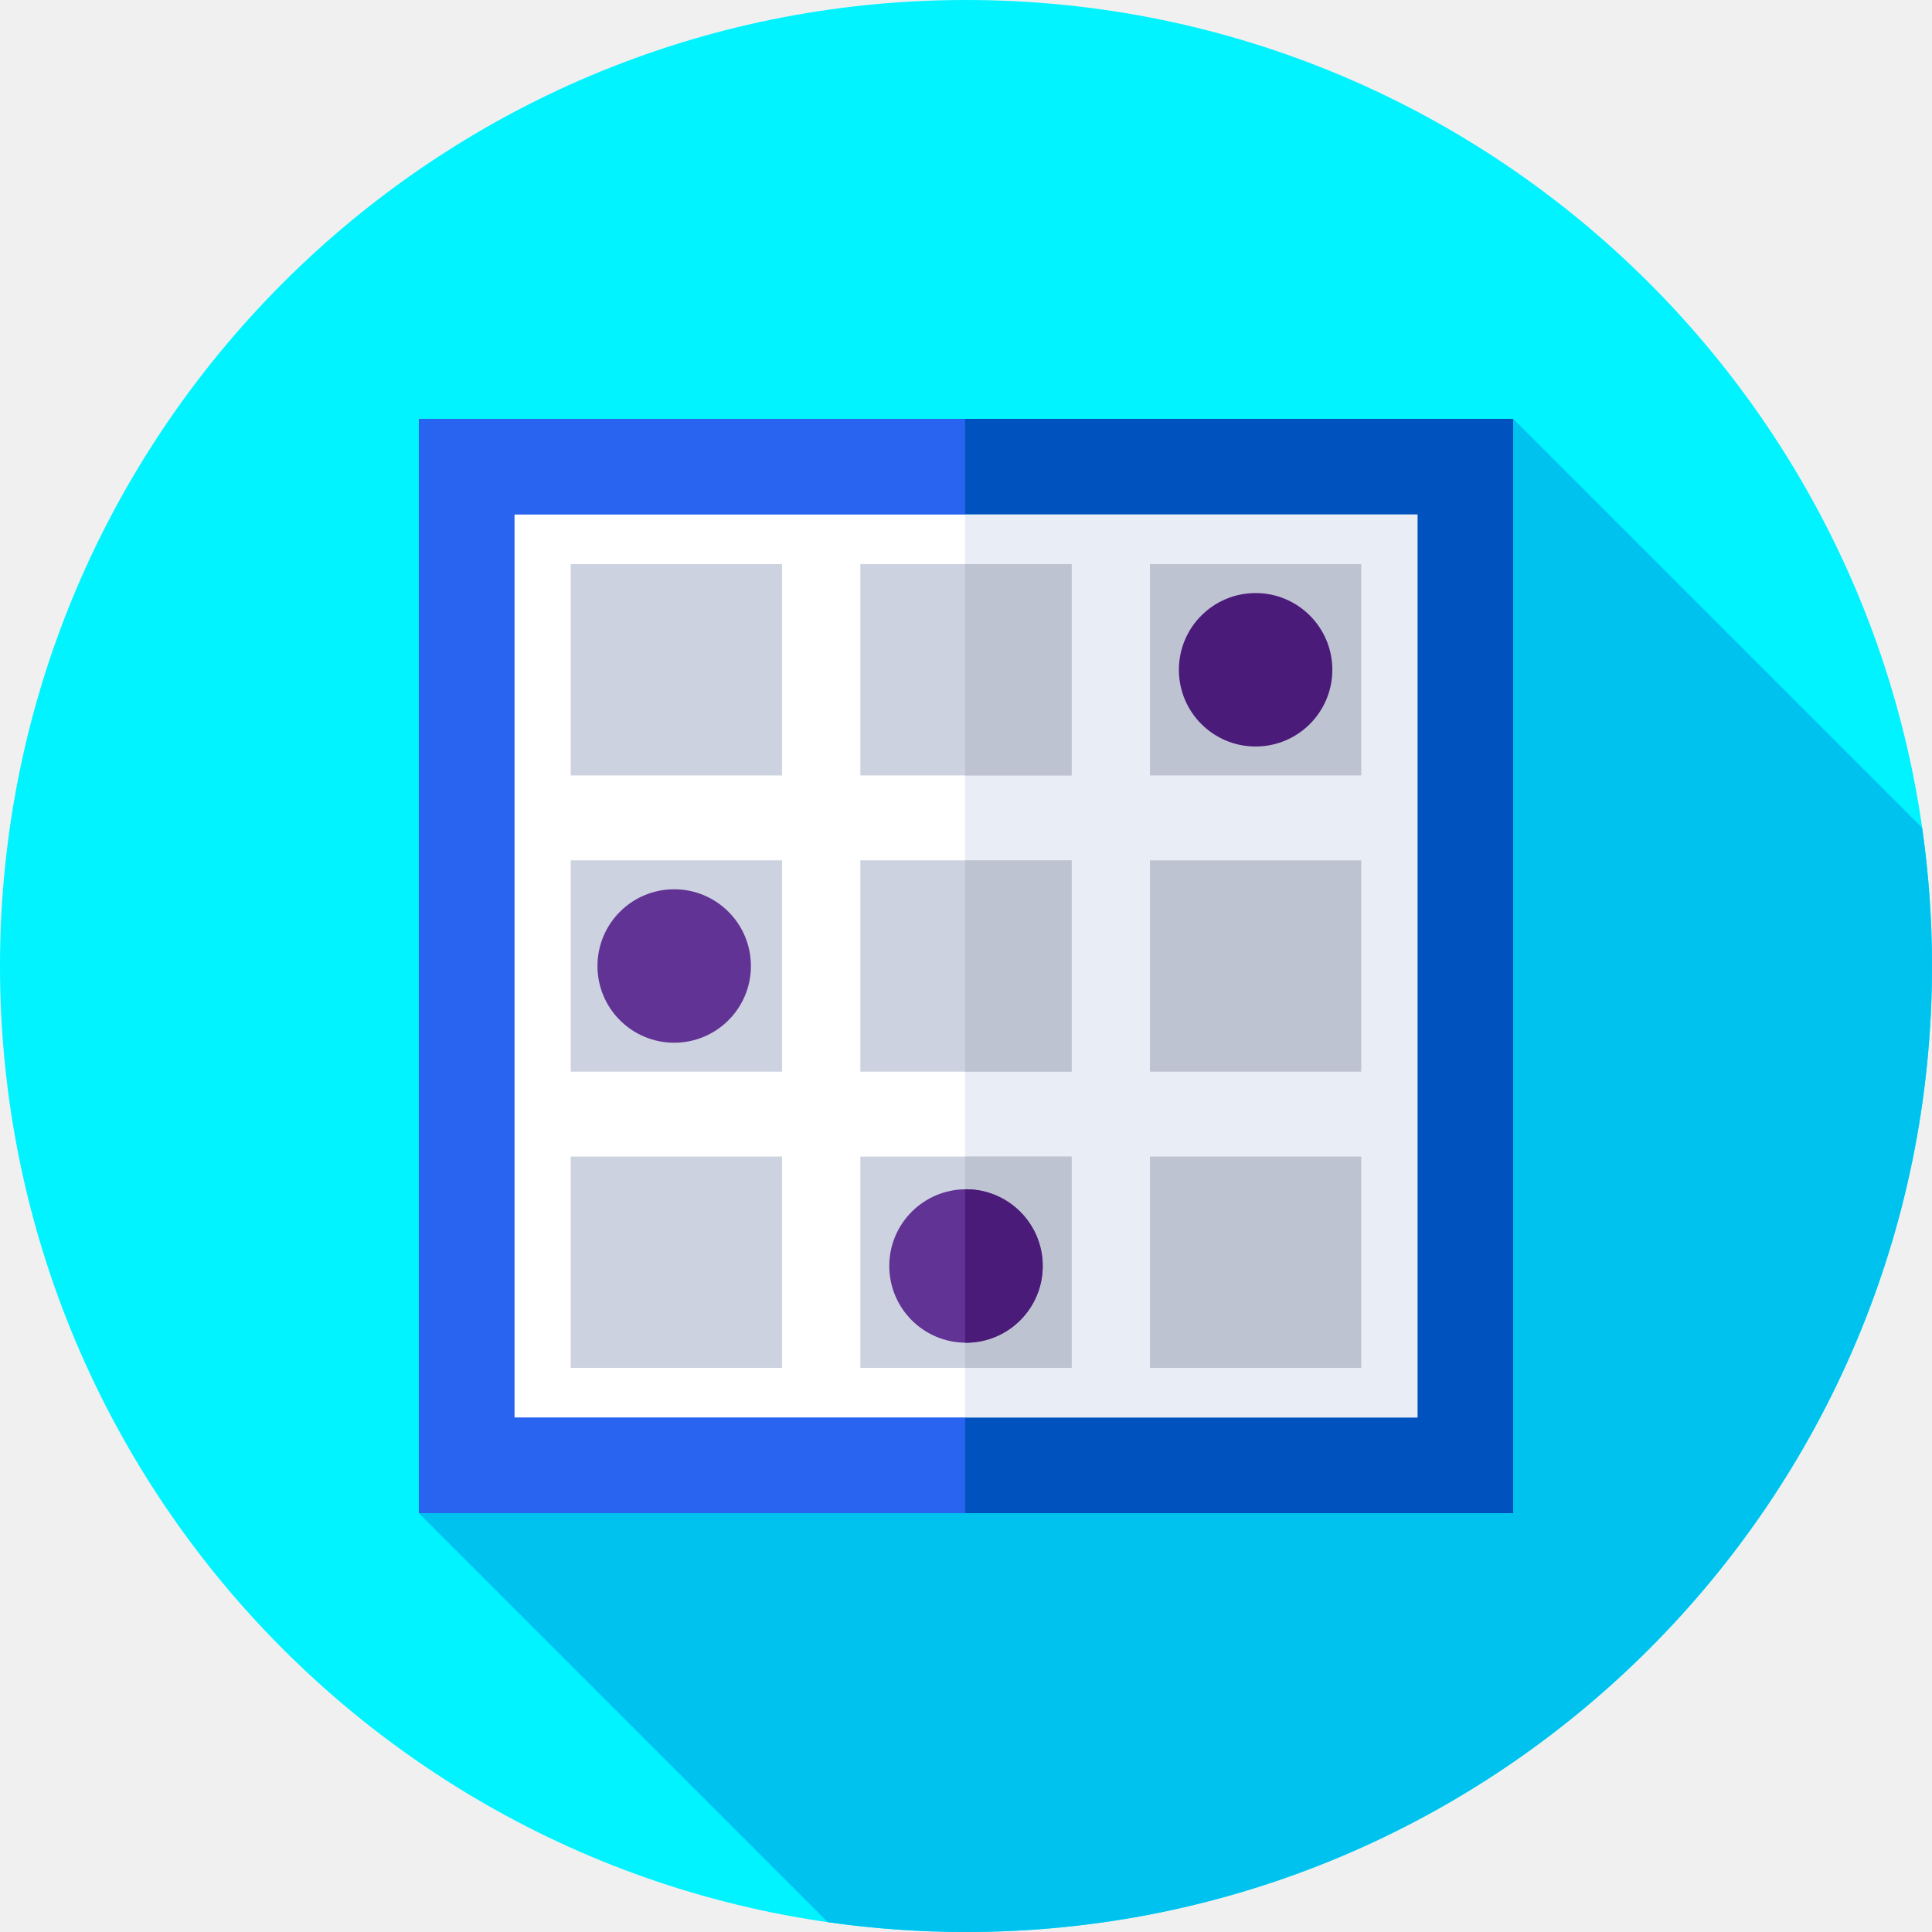
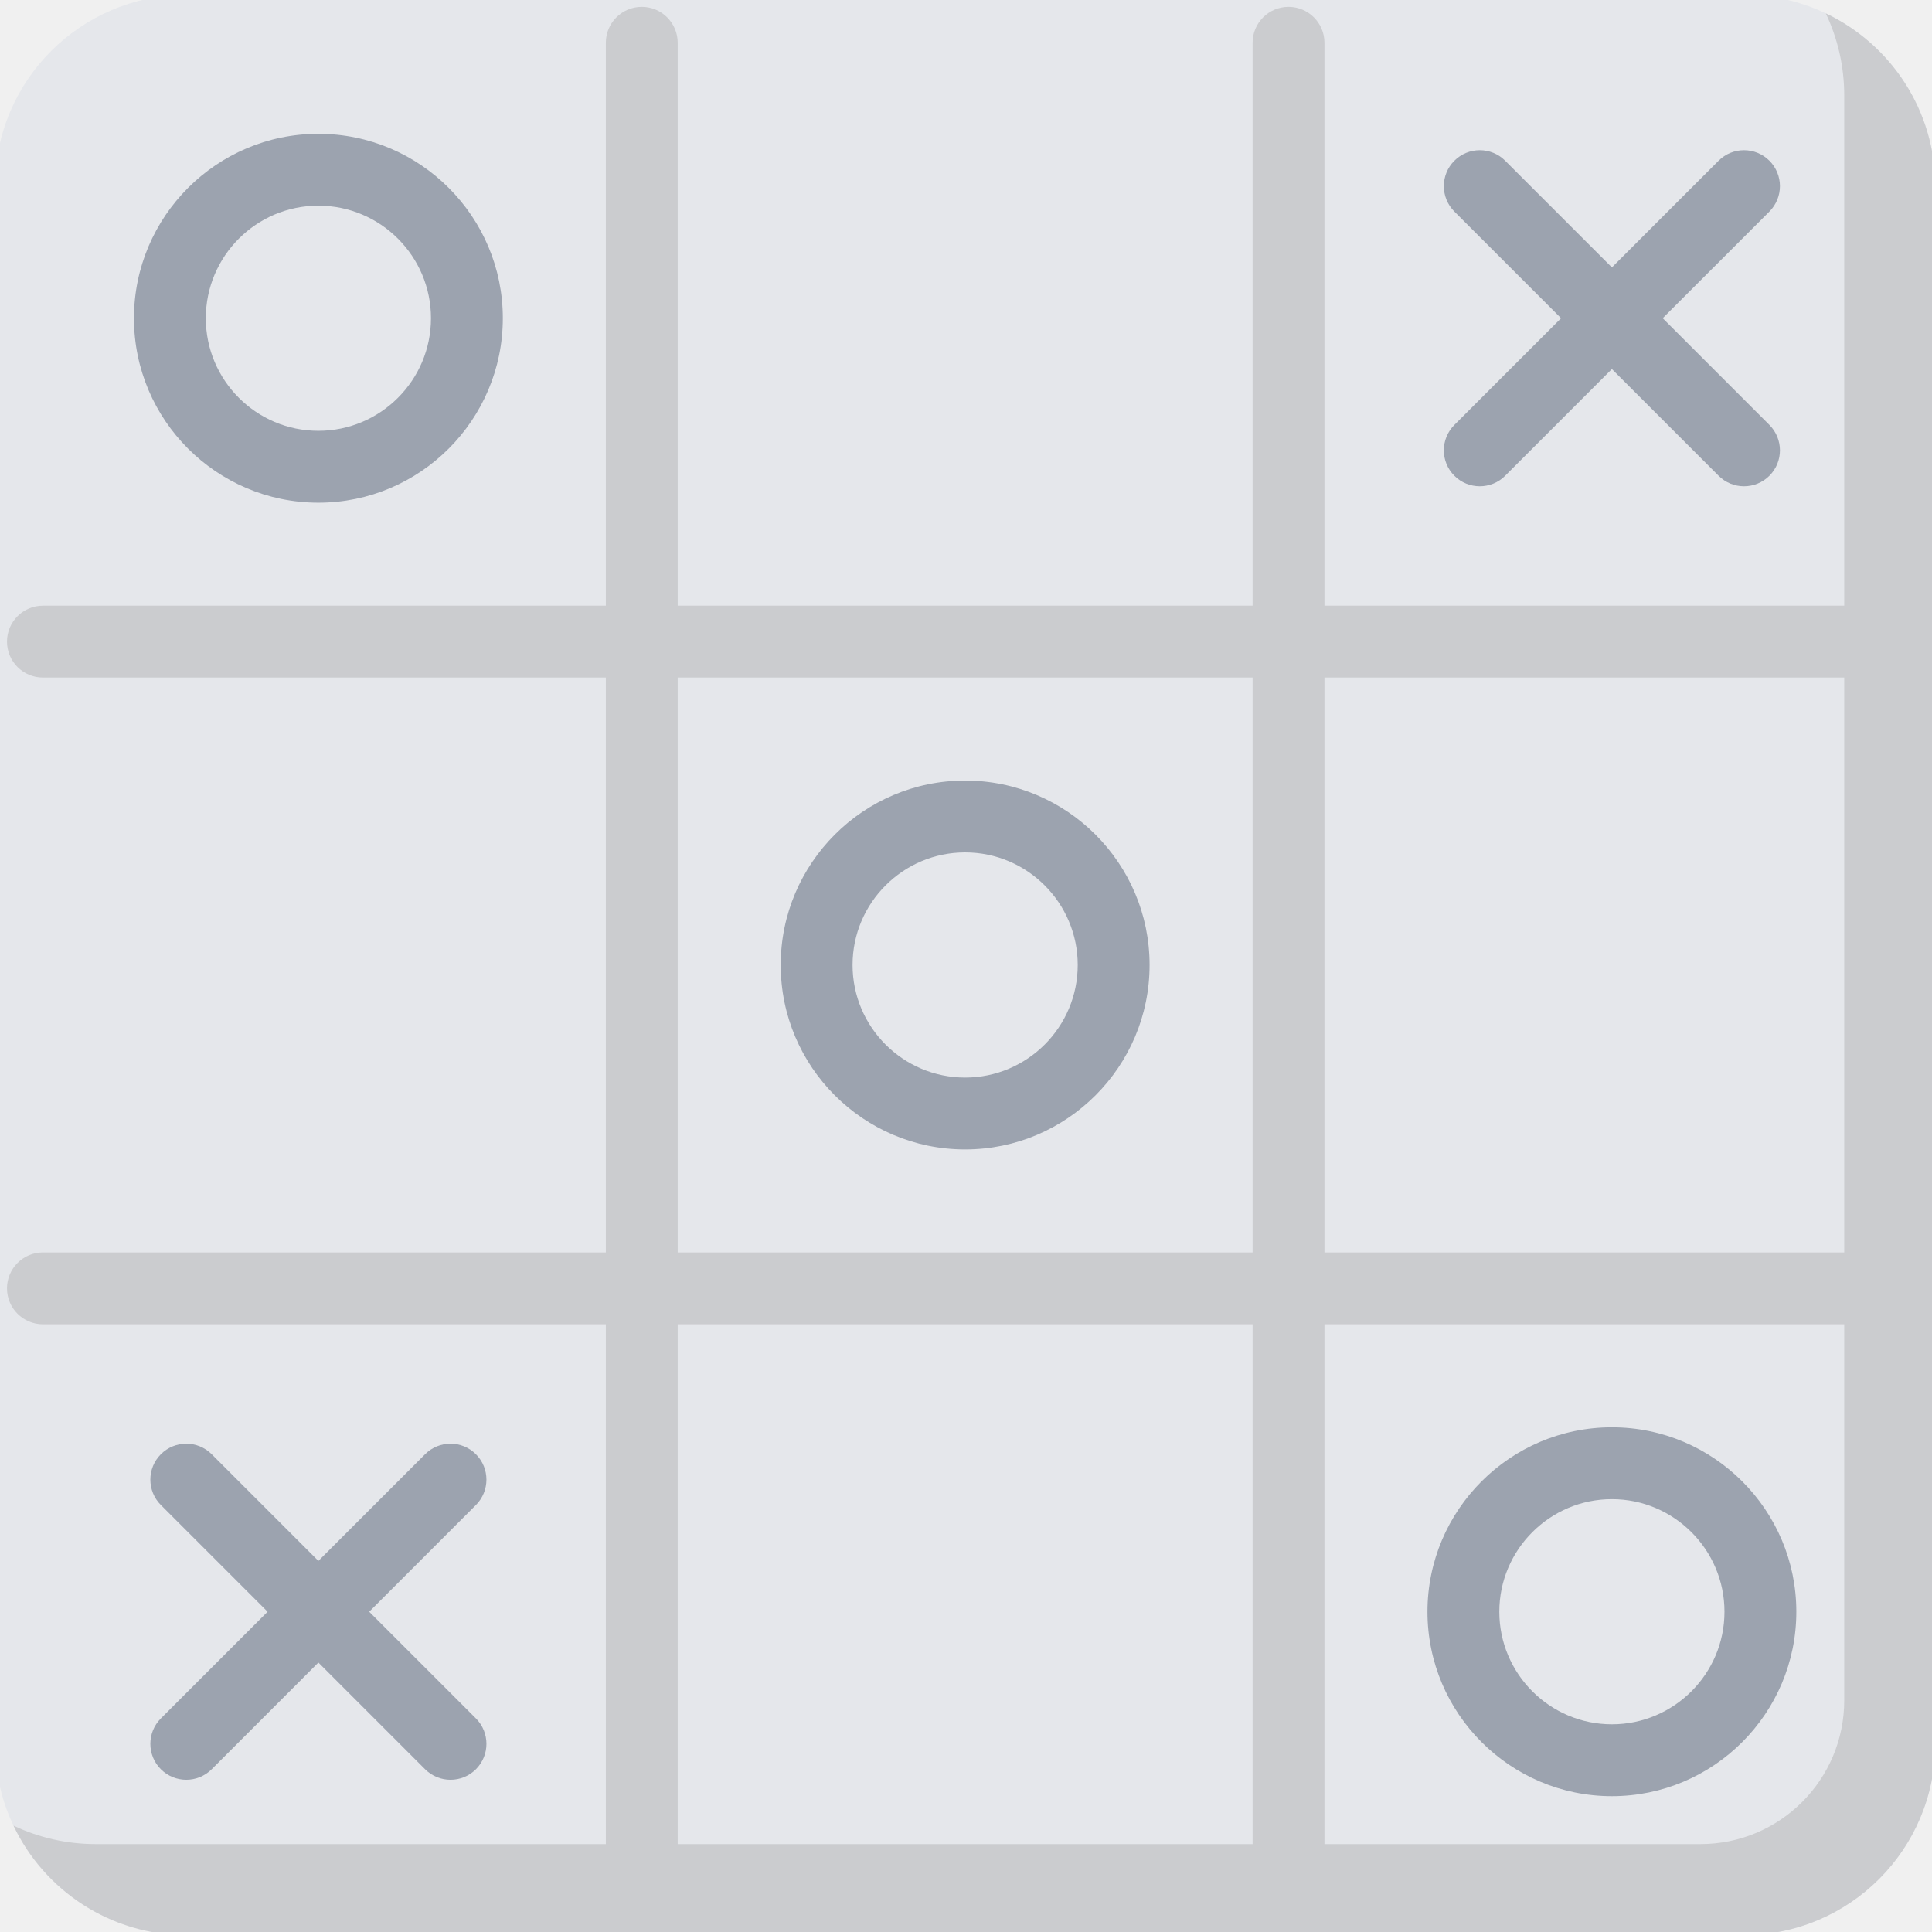
- <svg xmlns="http://www.w3.org/2000/svg" viewBox="0 0 512 512">
-   <path d="m512 256c0 141.387-114.613 256-256 256s-256-114.613-256-256 114.613-256 256-256 256 114.613 256 256zm0 0" fill="#00f3ff" />
-   <path d="m512 256c0-12.434-.906-24.656-2.617-36.617l-108.383-108.383-290 290 108.383 108.383c11.961 1.711 24.184 2.617 36.617 2.617 141.387 0 256-114.613 256-256zm0 0" fill="#00c2ef" />
-   <path d="m111 111h290v290h-290zm0 0" fill="#2864f0" />
-   <path d="m255.762 111h145.238v290h-145.238zm0 0" fill="#0053bf" />
-   <path d="m136.359 136.359h239.281v239.281h-239.281zm0 0" fill="#fff" />
-   <path d="m255.762 136.359h119.879v239.281h-119.879zm0 0" fill="#e9edf5" />
-   <path d="m304.75 149.5h56v56h-56zm0 0" fill="#bec3d2" />
-   <path d="m228 149.5h56v56h-56zm0 0" fill="#cdd2e1" />
-   <path d="m255.762 149.5h28.238v56h-28.238zm0 0" fill="#bec3d2" />
-   <path d="m151.25 149.5h56v56h-56zm0 0" fill="#cdd2e1" />
-   <path d="m304.75 228h56v56h-56zm0 0" fill="#bec3d2" />
-   <path d="m228 228h56v56h-56zm0 0" fill="#cdd2e1" />
-   <path d="m255.762 228h28.238v56h-28.238zm0 0" fill="#bec3d2" />
-   <path d="m151.25 228h56v56h-56zm0 0" fill="#cdd2e1" />
-   <path d="m304.75 306.5h56v56h-56zm0 0" fill="#bec3d2" />
-   <path d="m228 306.5h56v56h-56zm0 0" fill="#cdd2e1" />
-   <path d="m255.762 306.5h28.238v56h-28.238zm0 0" fill="#bec3d2" />
-   <path d="m151.25 306.5h56v56h-56zm0 0" fill="#cdd2e1" />
-   <path d="m199 256c0 11.23-9.102 20.332-20.332 20.332s-20.332-9.102-20.332-20.332 9.102-20.332 20.332-20.332 20.332 9.102 20.332 20.332zm0 0" fill="#613394" />
-   <path d="m353.082 177.5c0 11.23-9.102 20.332-20.332 20.332s-20.332-9.102-20.332-20.332 9.102-20.332 20.332-20.332 20.332 9.102 20.332 20.332zm0 0" fill="#4b1b7a" />
-   <path d="m276.332 335.5c0 11.23-9.102 20.332-20.332 20.332s-20.332-9.102-20.332-20.332 9.102-20.332 20.332-20.332 20.332 9.102 20.332 20.332zm0 0" fill="#613394" />
-   <path d="m256 315.168c-.078 0-.156.012-.238.012v40.641c.082.004.16.016.238.016 11.23 0 20.332-9.105 20.332-20.336 0-11.227-9.102-20.332-20.332-20.332zm0 0" fill="#4b1b7a" />
+ <svg xmlns="http://www.w3.org/2000/svg" version="1.1" width="512" height="512" x="0" y="0" viewBox="0 0 512 512" style="enable-background:new 0 0 512 512" xml:space="preserve" class="">
+   <g transform="matrix(1.22,0,0,1.22,-1.32,-1.361133)">
+     <path d="m379.836 421.465h-338.211c-22.988 0-41.625-18.637-41.625-41.625v-338.215c0-22.988 18.637-41.625 41.625-41.625h338.211c22.988 0 41.629 18.637 41.629 41.625v338.211c0 22.992-18.637 41.629-41.629 41.629zm0 0" fill="#e5e7eb" data-original="#e1ebef" style="" class="" />
+     <g fill="#c4d3d6">
+       <path d="m397.68 4.012c2.57 5.41 4.012 11.457 4.012 17.844v348.617c0 17.242-13.977 31.219-31.219 31.219h-348.617c-6.387 0-12.434-1.441-17.844-4.012 6.684 14.062 21.012 23.785 37.613 23.785h338.211c22.988 0 41.629-18.637 41.629-41.625v-338.215c0-16.602-9.727-30.93-23.785-37.613zm0 0" fill="#cbcccf" data-original="#c4d3d6" style="" class="" />
+       <path d="m140.488 418.863c-4.309 0-7.805-3.496-7.805-7.805v-400.652c0-4.309 3.492-7.805 7.805-7.805s7.805 3.496 7.805 7.805v400.652c0 4.309-3.496 7.805-7.805 7.805zm0 0" fill="#cbcccf" data-original="#c4d3d6" style="" class="" />
+       <path d="m280.977 418.863c-4.312 0-7.805-3.496-7.805-7.805v-400.652c0-4.309 3.492-7.805 7.805-7.805 4.309 0 7.805 3.496 7.805 7.805v400.652c0 4.309-3.496 7.805-7.805 7.805zm0 0" fill="#cbcccf" data-original="#c4d3d6" style="" class="" />
+       <path d="m411.059 148.293h-400.652c-4.309 0-7.805-3.492-7.805-7.805s3.496-7.805 7.805-7.805h400.652c4.309 0 7.805 3.492 7.805 7.805s-3.496 7.805-7.805 7.805zm0 0" fill="#cbcccf" data-original="#c4d3d6" style="" class="" />
+       <path d="m411.059 288.781h-400.652c-4.309 0-7.805-3.496-7.805-7.805 0-4.312 3.496-7.805 7.805-7.805h400.652c4.309 0 7.805 3.492 7.805 7.805 0 4.309-3.496 7.805-7.805 7.805zm0 0" fill="#cbcccf" data-original="#c4d3d6" style="" class="" />
+     </g>
+     <path d="m512 54.113h-47.871v-43.707c0-5.746 4.66-10.406 10.406-10.406h27.059c5.746 0 10.406 4.66 10.406 10.406zm0 0" fill="#00000000" data-original="#ef3535" style="" class="" />
+     <path d="m498.473 0v30.18c0 5.746-4.66 10.406-10.406 10.406h-23.938v13.527h47.871v-43.707c0-5.746-4.66-10.406-10.406-10.406zm0 0" fill="#d3313100" data-original="#d33131" style="" class="" />
+     <path d="m512 378.797-20.469 35.594c-1.535 2.676-5.395 2.676-6.934 0l-20.465-35.594v-324.684h47.867zm0 0" fill="#ffd43200" data-original="#ffd432" style="" class="" />
+     <path d="m498.473 54.113v320.52l-18.367 31.945 4.492 7.812c1.539 2.676 5.395 2.676 6.934 0l20.469-35.594v-324.684zm0 0" fill="#f4ac0300" data-original="#f4ac03" style="" class="" />
+     <path d="m81.281 351.219 23.18-23.18c3.047-3.047 3.047-7.988 0-11.035-3.047-3.051-7.988-3.051-11.039 0l-23.18 23.18-23.176-23.18c-3.051-3.051-7.992-3.051-11.039 0-3.047 3.047-3.047 7.988 0 11.035l23.18 23.18-23.18 23.18c-3.047 3.051-3.047 7.992 0 11.039 1.523 1.523 3.52 2.285 5.52 2.285 1.996 0 3.992-.762 5.52-2.285l23.176-23.18 23.18 23.18c1.523 1.523 3.523 2.285 5.52 2.285 2 0 3.996-.762 5.52-2.285 3.047-3.047 3.047-7.988 0-11.039zm0 0" fill="#9ca3af" data-original="#757574" style="" class="" />
+     <path d="m362.258 70.242 23.18-23.176c3.047-3.051 3.047-7.992 0-11.039-3.051-3.047-7.992-3.047-11.039 0l-23.18 23.176-23.18-23.176c-3.047-3.047-7.988-3.047-11.039 0-3.047 3.047-3.047 7.988 0 11.039l23.18 23.176-23.18 23.18c-3.047 3.051-3.047 7.992 0 11.039 1.523 1.523 3.523 2.285 5.52 2.285 1.996 0 3.996-.762 5.52-2.285l23.18-23.18 23.18 23.18c1.523 1.523 3.52 2.285 5.516 2.285 2 0 3.996-.762 5.52-2.285 3.051-3.047 3.051-7.988 0-11.039zm0 0" fill="#9ca3af" data-original="#757574" style="" class="" />
+     <path d="m351.219 391.285c-22.09 0-40.062-17.973-40.062-40.066 0-22.09 17.973-40.062 40.062-40.062 22.094 0 40.066 17.973 40.066 40.062 0 22.094-17.973 40.066-40.066 40.066zm0-64.52c-13.484 0-24.453 10.969-24.453 24.453s10.969 24.457 24.453 24.457 24.457-10.973 24.457-24.457-10.973-24.453-24.457-24.453zm0 0" fill="#9ca3af" data-original="#757574" style="" class="" />
+     <path d="m70.242 110.309c-22.09 0-40.062-17.973-40.062-40.066 0-22.09 17.973-40.062 40.062-40.062 22.094 0 40.066 17.973 40.066 40.062 0 22.094-17.973 40.066-40.066 40.066zm0-64.52c-13.484 0-24.453 10.973-24.453 24.453 0 13.484 10.973 24.457 24.453 24.457 13.484 0 24.457-10.973 24.457-24.457 0-13.48-10.969-24.453-24.457-24.453zm0 0" fill="#9ca3af" data-original="#757574" style="" class="" />
+     <path d="m210.73 250.797c-22.09 0-40.062-17.973-40.062-40.066 0-22.09 17.973-40.062 40.062-40.062 22.094 0 40.066 17.973 40.066 40.062 0 22.094-17.973 40.066-40.066 40.066zm0-64.52c-13.484 0-24.453 10.969-24.453 24.453 0 13.488 10.969 24.457 24.453 24.457s24.457-10.973 24.457-24.457-10.973-24.453-24.457-24.453zm0 0" fill="#9ca3af" data-original="#757574" style="" class="" />
+   </g>
</svg>
